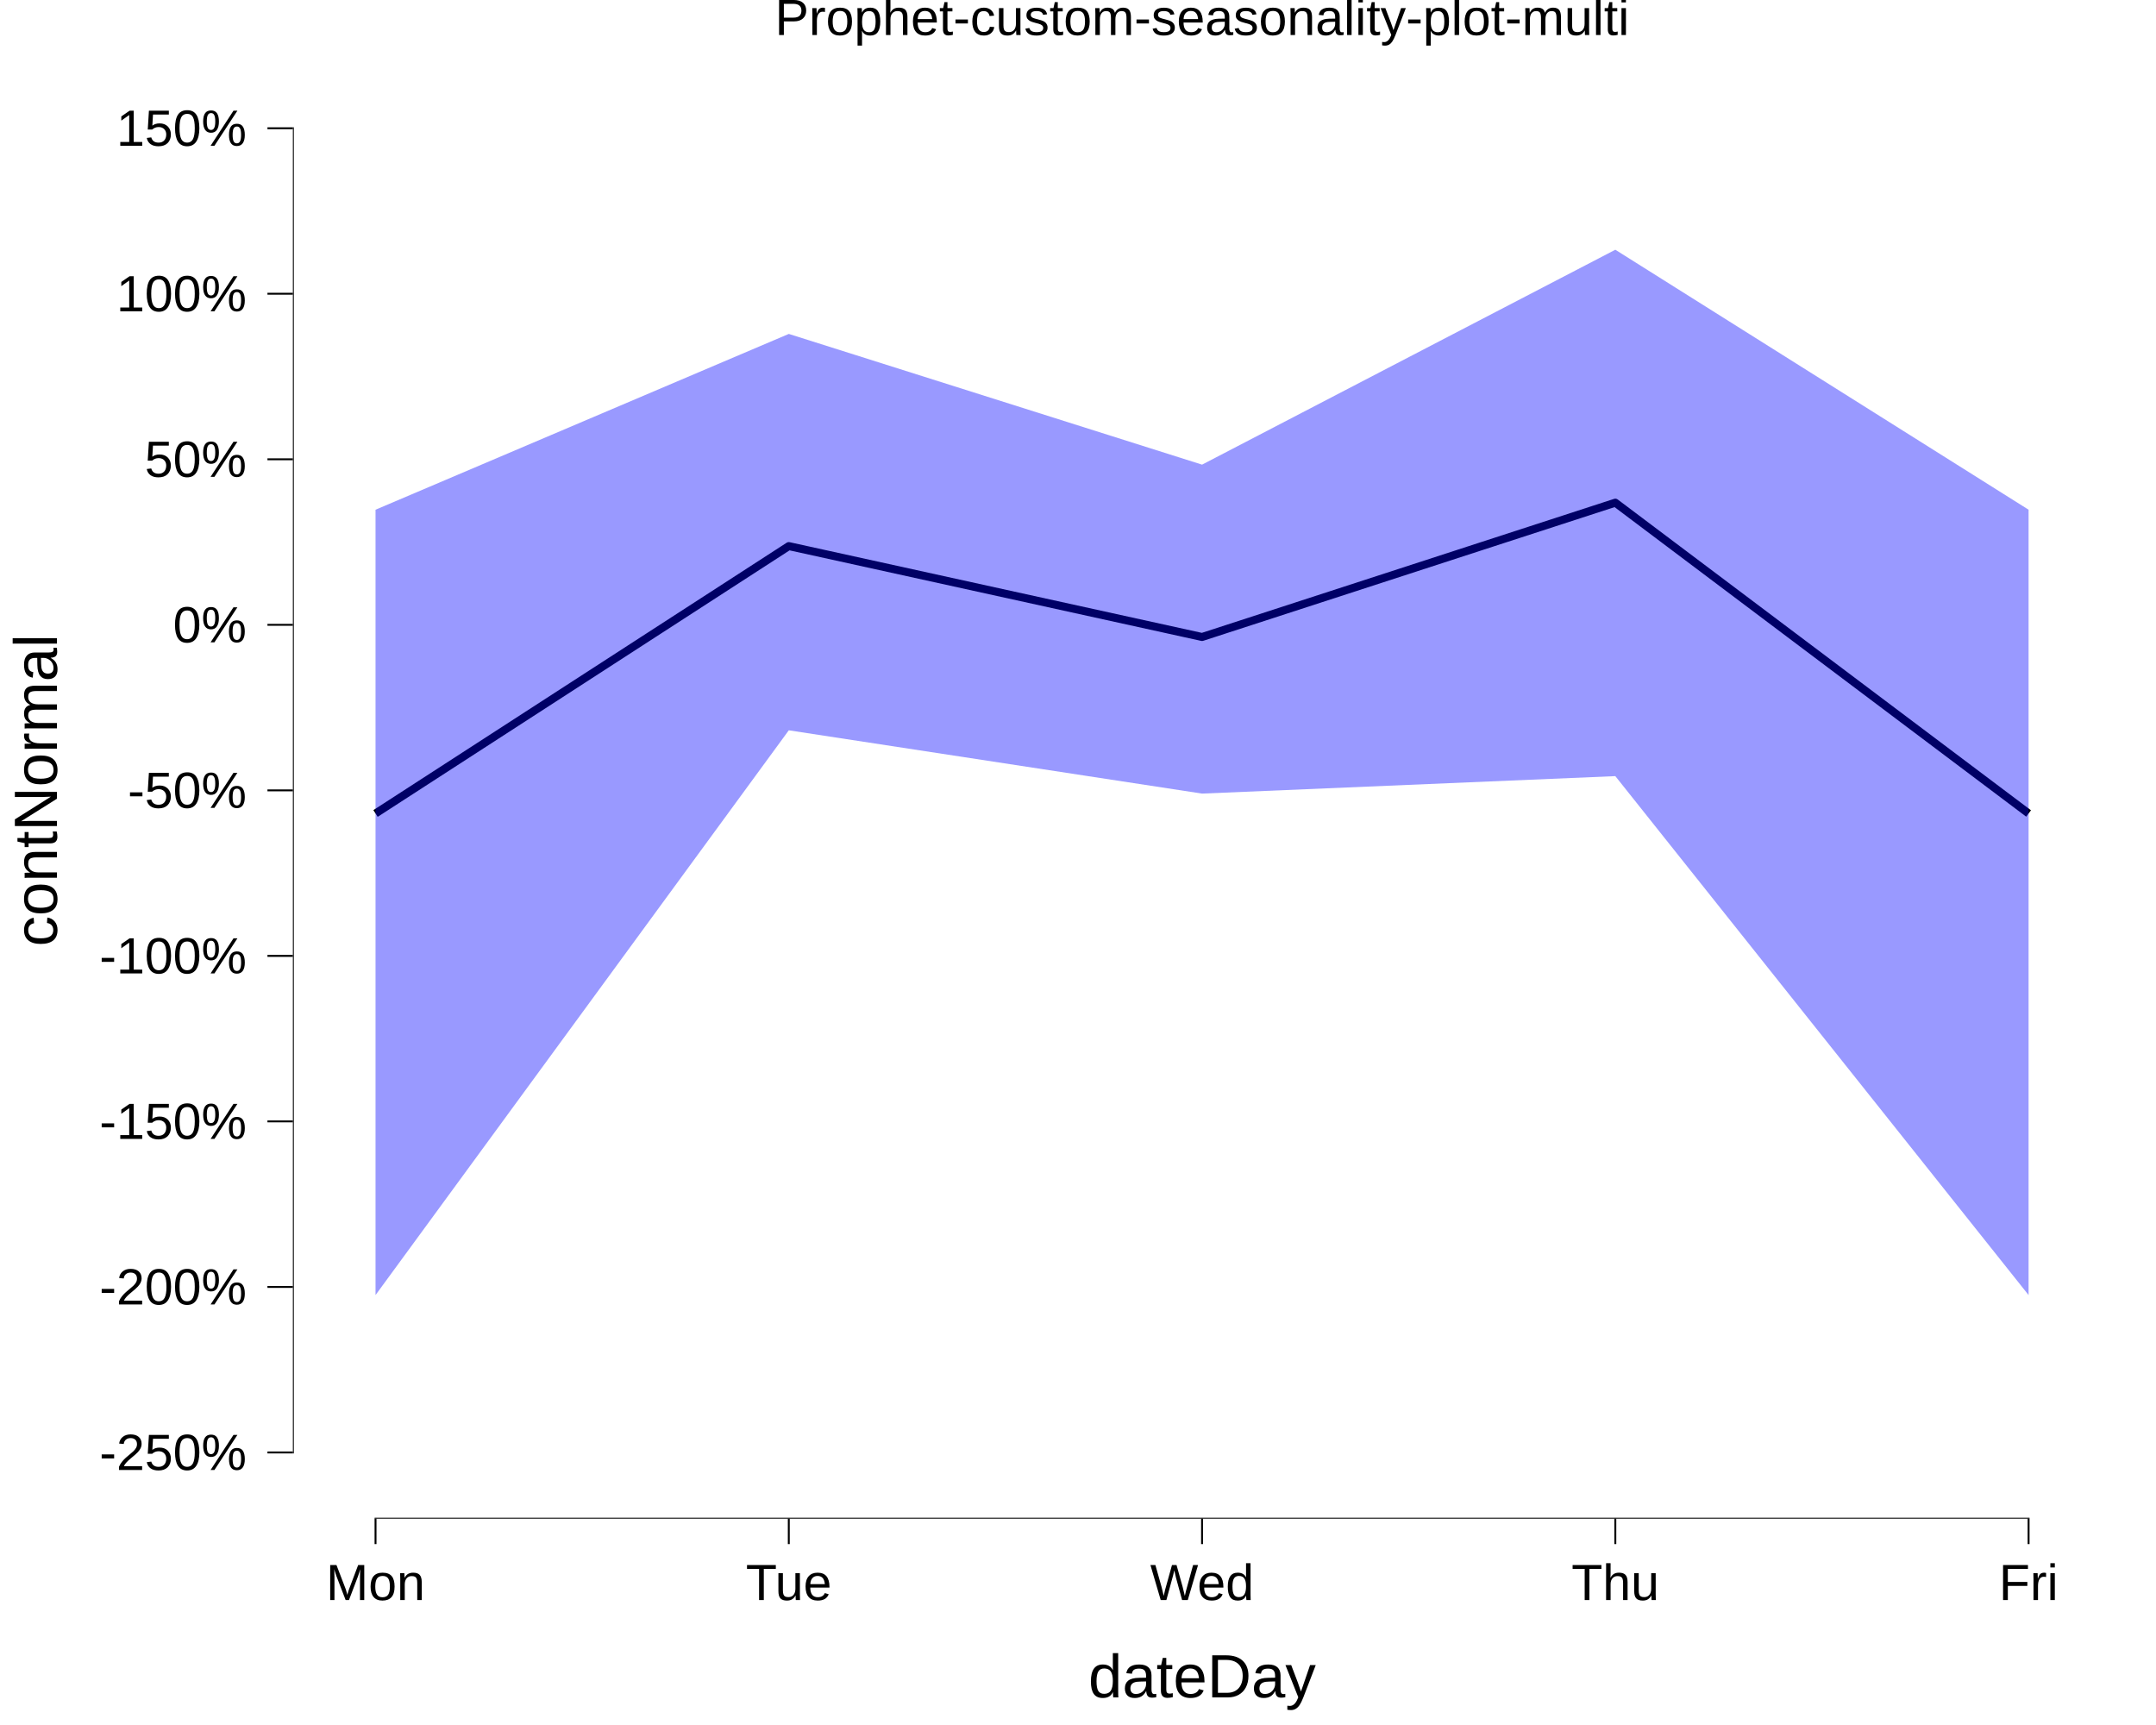
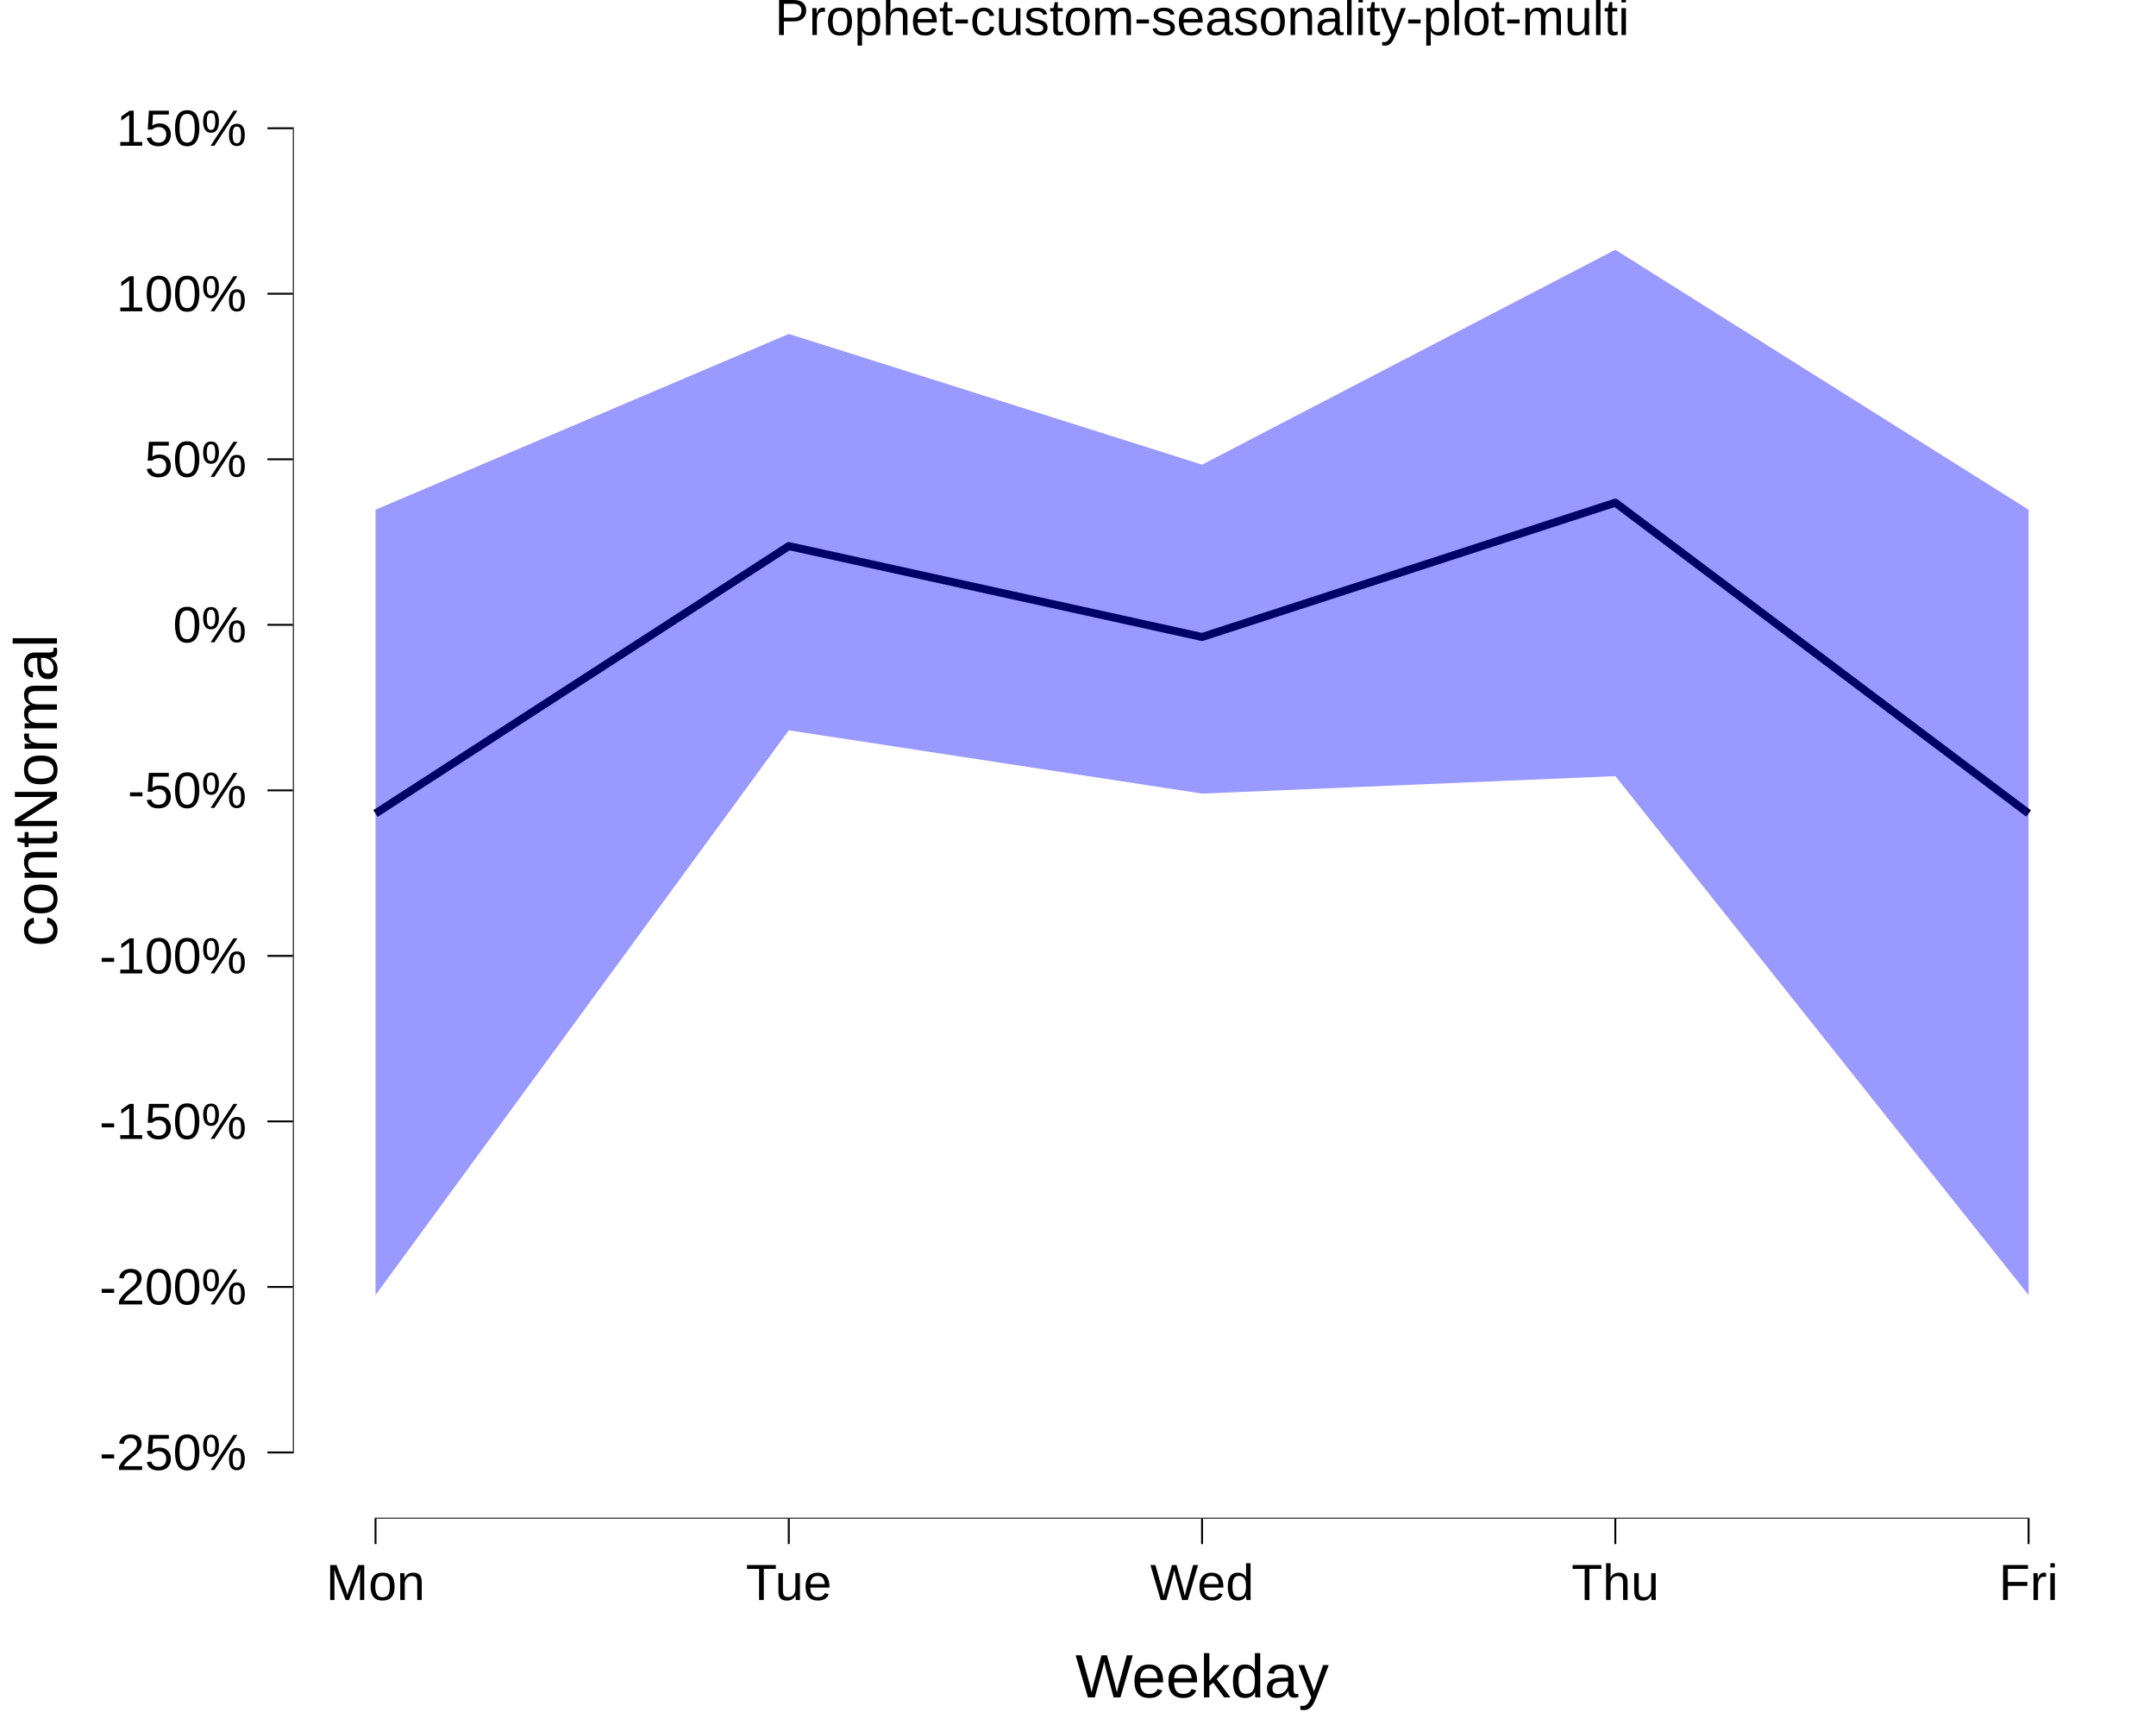
<svg xmlns="http://www.w3.org/2000/svg" viewBox="0 0 720.00 576.00">
  <defs>
    <style type="text/css">
    line, polyline, polygon, path, rect, circle {
      fill: none;
      stroke: #000000;
      stroke-linecap: round;
      stroke-linejoin: round;
      stroke-miterlimit: 10.00;
    }
  </style>
  </defs>
  <rect width="100%" height="100%" style="stroke: none; fill: #FFFFFF;" />
  <rect x="0.00" y="0.00" width="720.00" height="576.00" style="stroke-width: 10.67; stroke: none;" />
  <defs>
    <clipPath id="cpOTcuODF8NzA1LjA2fDUwNy4xMHwyMC43MQ==">
      <rect x="97.81" y="20.71" width="607.24" height="486.38" />
    </clipPath>
  </defs>
  <rect x="97.81" y="20.71" width="607.24" height="486.38" style="stroke-width: 10.67; stroke: none;" clip-path="url(#cpOTcuODF8NzA1LjA2fDUwNy4xMHwyMC43MQ==)" />
  <polyline points="125.41,271.63 263.42,182.35 401.43,212.70 539.44,167.85 677.45,271.63 " style="stroke-width: 2.67; stroke-linecap: butt;" clip-path="url(#cpOTcuODF8NzA1LjA2fDUwNy4xMHwyMC43MQ==)" />
  <polygon points="125.41,170.20 263.42,111.50 401.43,155.15 539.44,83.39 677.45,170.20 677.45,432.44 539.44,259.16 401.43,264.99 263.42,243.86 125.41,432.44 " style="stroke-width: 0.00; stroke: none; fill: #0000FF; fill-opacity: 0.40;" clip-path="url(#cpOTcuODF8NzA1LjA2fDUwNy4xMHwyMC43MQ==)" />
  <polyline points="125.41,170.20 263.42,111.50 401.43,155.15 539.44,83.39 677.45,170.20 " style="stroke-width: 1.07; stroke: none;" clip-path="url(#cpOTcuODF8NzA1LjA2fDUwNy4xMHwyMC43MQ==)" />
  <polyline points="677.45,432.44 539.44,259.16 401.43,264.99 263.42,243.86 125.41,432.44 " style="stroke-width: 1.07; stroke: none;" clip-path="url(#cpOTcuODF8NzA1LjA2fDUwNy4xMHwyMC43MQ==)" />
  <line x1="125.10" y1="507.10" x2="677.77" y2="507.10" style="stroke-width: 0.64; stroke-linecap: butt;" clip-path="url(#cpOTcuODF8NzA1LjA2fDUwNy4xMHwyMC43MQ==)" />
  <line x1="97.81" y1="485.31" x2="97.81" y2="42.50" style="stroke-width: 0.64; stroke-linecap: butt;" clip-path="url(#cpOTcuODF8NzA1LjA2fDUwNy4xMHwyMC43MQ==)" />
  <rect x="97.81" y="20.71" width="607.24" height="486.38" style="stroke-width: 0.00; stroke: none;" clip-path="url(#cpOTcuODF8NzA1LjA2fDUwNy4xMHwyMC43MQ==)" />
  <defs>
    <clipPath id="cpMC4wMHw3MjAuMDB8NTc2LjAwfDAuMDA=">
      <rect x="0.00" y="0.00" width="720.00" height="576.00" />
    </clipPath>
  </defs>
  <polyline points="97.81,507.10 97.81,20.71 " style="stroke-width: 0.00; stroke: none; stroke-linecap: butt;" clip-path="url(#cpMC4wMHw3MjAuMDB8NTc2LjAwfDAuMDA=)" />
  <g clip-path="url(#cpMC4wMHw3MjAuMDB8NTc2LjAwfDAuMDA=)">
    <text x="33.21" y="490.84" style="font-size: 17.00px; font-family: Liberation Sans;" textLength="49.12px" lengthAdjust="spacingAndGlyphs">-250%</text>
  </g>
  <g clip-path="url(#cpMC4wMHw3MjAuMDB8NTc2LjAwfDAuMDA=)">
    <text x="33.21" y="435.57" style="font-size: 17.00px; font-family: Liberation Sans;" textLength="49.12px" lengthAdjust="spacingAndGlyphs">-200%</text>
  </g>
  <g clip-path="url(#cpMC4wMHw3MjAuMDB8NTc2LjAwfDAuMDA=)">
    <text x="33.21" y="380.30" style="font-size: 17.00px; font-family: Liberation Sans;" textLength="49.12px" lengthAdjust="spacingAndGlyphs">-150%</text>
  </g>
  <g clip-path="url(#cpMC4wMHw3MjAuMDB8NTc2LjAwfDAuMDA=)">
    <text x="33.21" y="325.03" style="font-size: 17.00px; font-family: Liberation Sans;" textLength="49.12px" lengthAdjust="spacingAndGlyphs">-100%</text>
  </g>
  <g clip-path="url(#cpMC4wMHw3MjAuMDB8NTc2LjAwfDAuMDA=)">
    <text x="42.66" y="269.76" style="font-size: 17.00px; font-family: Liberation Sans;" textLength="39.67px" lengthAdjust="spacingAndGlyphs">-50%</text>
  </g>
  <g clip-path="url(#cpMC4wMHw3MjAuMDB8NTc2LjAwfDAuMDA=)">
    <text x="57.77" y="214.49" style="font-size: 17.00px; font-family: Liberation Sans;" textLength="24.56px" lengthAdjust="spacingAndGlyphs">0%</text>
  </g>
  <g clip-path="url(#cpMC4wMHw3MjAuMDB8NTc2LjAwfDAuMDA=)">
    <text x="48.32" y="159.22" style="font-size: 17.00px; font-family: Liberation Sans;" textLength="34.02px" lengthAdjust="spacingAndGlyphs">50%</text>
  </g>
  <g clip-path="url(#cpMC4wMHw3MjAuMDB8NTc2LjAwfDAuMDA=)">
    <text x="38.87" y="103.94" style="font-size: 17.00px; font-family: Liberation Sans;" textLength="43.47px" lengthAdjust="spacingAndGlyphs">100%</text>
  </g>
  <g clip-path="url(#cpMC4wMHw3MjAuMDB8NTc2LjAwfDAuMDA=)">
    <text x="38.87" y="48.67" style="font-size: 17.00px; font-family: Liberation Sans;" textLength="43.47px" lengthAdjust="spacingAndGlyphs">150%</text>
  </g>
  <polyline points="89.31,484.99 97.81,484.99 " style="stroke-width: 0.64; stroke-linecap: butt;" clip-path="url(#cpMC4wMHw3MjAuMDB8NTc2LjAwfDAuMDA=)" />
  <polyline points="89.31,429.72 97.81,429.72 " style="stroke-width: 0.64; stroke-linecap: butt;" clip-path="url(#cpMC4wMHw3MjAuMDB8NTc2LjAwfDAuMDA=)" />
  <polyline points="89.31,374.45 97.81,374.45 " style="stroke-width: 0.64; stroke-linecap: butt;" clip-path="url(#cpMC4wMHw3MjAuMDB8NTc2LjAwfDAuMDA=)" />
  <polyline points="89.31,319.18 97.81,319.18 " style="stroke-width: 0.64; stroke-linecap: butt;" clip-path="url(#cpMC4wMHw3MjAuMDB8NTc2LjAwfDAuMDA=)" />
  <polyline points="89.31,263.91 97.81,263.91 " style="stroke-width: 0.64; stroke-linecap: butt;" clip-path="url(#cpMC4wMHw3MjAuMDB8NTc2LjAwfDAuMDA=)" />
  <polyline points="89.31,208.63 97.81,208.63 " style="stroke-width: 0.64; stroke-linecap: butt;" clip-path="url(#cpMC4wMHw3MjAuMDB8NTc2LjAwfDAuMDA=)" />
  <polyline points="89.31,153.36 97.81,153.36 " style="stroke-width: 0.64; stroke-linecap: butt;" clip-path="url(#cpMC4wMHw3MjAuMDB8NTc2LjAwfDAuMDA=)" />
  <polyline points="89.31,98.09 97.81,98.09 " style="stroke-width: 0.64; stroke-linecap: butt;" clip-path="url(#cpMC4wMHw3MjAuMDB8NTc2LjAwfDAuMDA=)" />
  <polyline points="89.31,42.82 97.81,42.82 " style="stroke-width: 0.64; stroke-linecap: butt;" clip-path="url(#cpMC4wMHw3MjAuMDB8NTc2LjAwfDAuMDA=)" />
  <polyline points="97.81,507.10 705.06,507.10 " style="stroke-width: 0.00; stroke: none; stroke-linecap: butt;" clip-path="url(#cpMC4wMHw3MjAuMDB8NTc2LjAwfDAuMDA=)" />
  <polyline points="125.41,515.60 125.41,507.10 " style="stroke-width: 0.64; stroke-linecap: butt;" clip-path="url(#cpMC4wMHw3MjAuMDB8NTc2LjAwfDAuMDA=)" />
  <polyline points="263.42,515.60 263.42,507.10 " style="stroke-width: 0.64; stroke-linecap: butt;" clip-path="url(#cpMC4wMHw3MjAuMDB8NTc2LjAwfDAuMDA=)" />
  <polyline points="401.43,515.60 401.43,507.10 " style="stroke-width: 0.64; stroke-linecap: butt;" clip-path="url(#cpMC4wMHw3MjAuMDB8NTc2LjAwfDAuMDA=)" />
  <polyline points="539.44,515.60 539.44,507.10 " style="stroke-width: 0.64; stroke-linecap: butt;" clip-path="url(#cpMC4wMHw3MjAuMDB8NTc2LjAwfDAuMDA=)" />
  <polyline points="677.45,515.60 677.45,507.10 " style="stroke-width: 0.64; stroke-linecap: butt;" clip-path="url(#cpMC4wMHw3MjAuMDB8NTc2LjAwfDAuMDA=)" />
  <g clip-path="url(#cpMC4wMHw3MjAuMDB8NTc2LjAwfDAuMDA=)">
    <text x="108.88" y="534.28" style="font-size: 17.00px; font-family: Liberation Sans;" textLength="33.06px" lengthAdjust="spacingAndGlyphs">Mon</text>
  </g>
  <g clip-path="url(#cpMC4wMHw3MjAuMDB8NTc2LjAwfDAuMDA=)">
    <text x="249.09" y="534.28" style="font-size: 17.00px; font-family: Liberation Sans;" textLength="28.67px" lengthAdjust="spacingAndGlyphs">Tue</text>
  </g>
  <g clip-path="url(#cpMC4wMHw3MjAuMDB8NTc2LjAwfDAuMDA=)">
    <text x="384.11" y="534.28" style="font-size: 17.00px; font-family: Liberation Sans;" textLength="34.64px" lengthAdjust="spacingAndGlyphs">Wed</text>
  </g>
  <g clip-path="url(#cpMC4wMHw3MjAuMDB8NTc2LjAwfDAuMDA=)">
    <text x="524.80" y="534.28" style="font-size: 17.00px; font-family: Liberation Sans;" textLength="29.30px" lengthAdjust="spacingAndGlyphs">Thu</text>
  </g>
  <g clip-path="url(#cpMC4wMHw3MjAuMDB8NTc2LjAwfDAuMDA=)">
    <text x="667.54" y="534.28" style="font-size: 17.00px; font-family: Liberation Sans;" textLength="19.83px" lengthAdjust="spacingAndGlyphs">Fri</text>
  </g>
  <g clip-path="url(#cpMC4wMHw3MjAuMDB8NTc2LjAwfDAuMDA=)">
-     <text x="363.45" y="566.78" style="font-size: 20.40px; font-family: Liberation Sans;" textLength="75.97px" lengthAdjust="spacingAndGlyphs">dateDay</text>
+     <text x="359.11" y="566.78" style="font-size: 20.40px; font-family: Liberation Sans;" textLength="84.66px" lengthAdjust="spacingAndGlyphs">Weekday</text>
  </g>
  <g clip-path="url(#cpMC4wMHw3MjAuMDB8NTc2LjAwfDAuMDA=)">
    <text transform="translate(19.01,316.05) rotate(-90)" style="font-size: 20.40px; font-family: Liberation Sans;" textLength="104.28px" lengthAdjust="spacingAndGlyphs">contNormal</text>
  </g>
  <g clip-path="url(#cpMC4wMHw3MjAuMDB8NTc2LjAwfDAuMDA=)">
    <text x="258.79" y="11.70" style="font-size: 17.00px; font-family: Liberation Sans;" textLength="285.28px" lengthAdjust="spacingAndGlyphs">Prophet-custom-seasonality-plot-multi</text>
  </g>
</svg>
